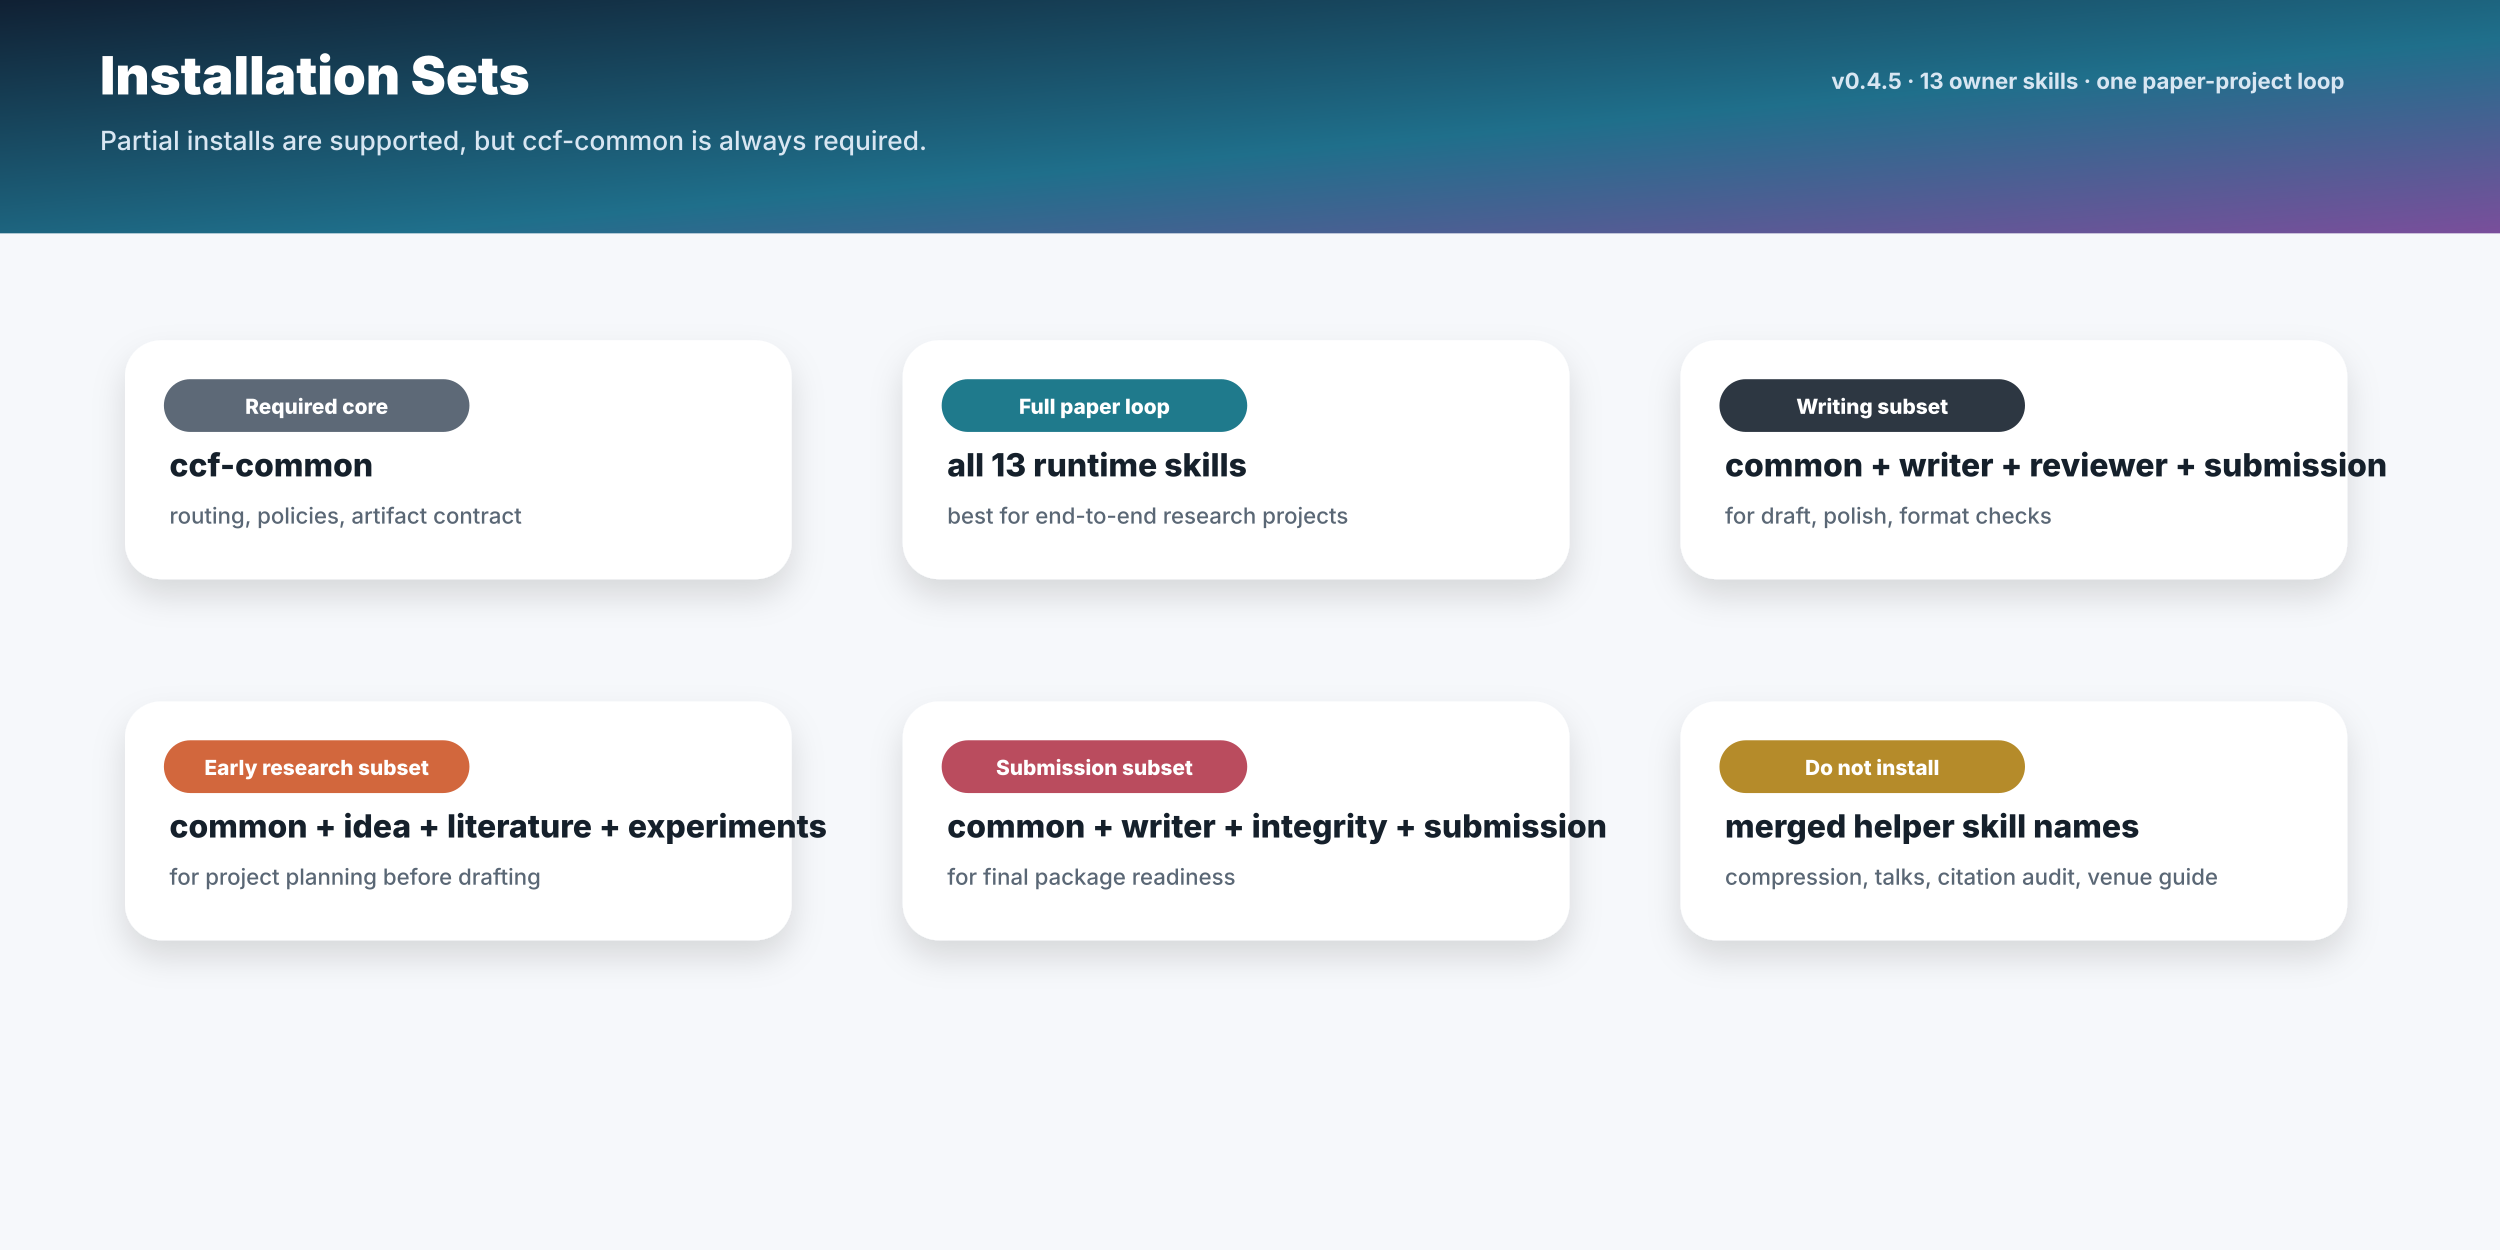
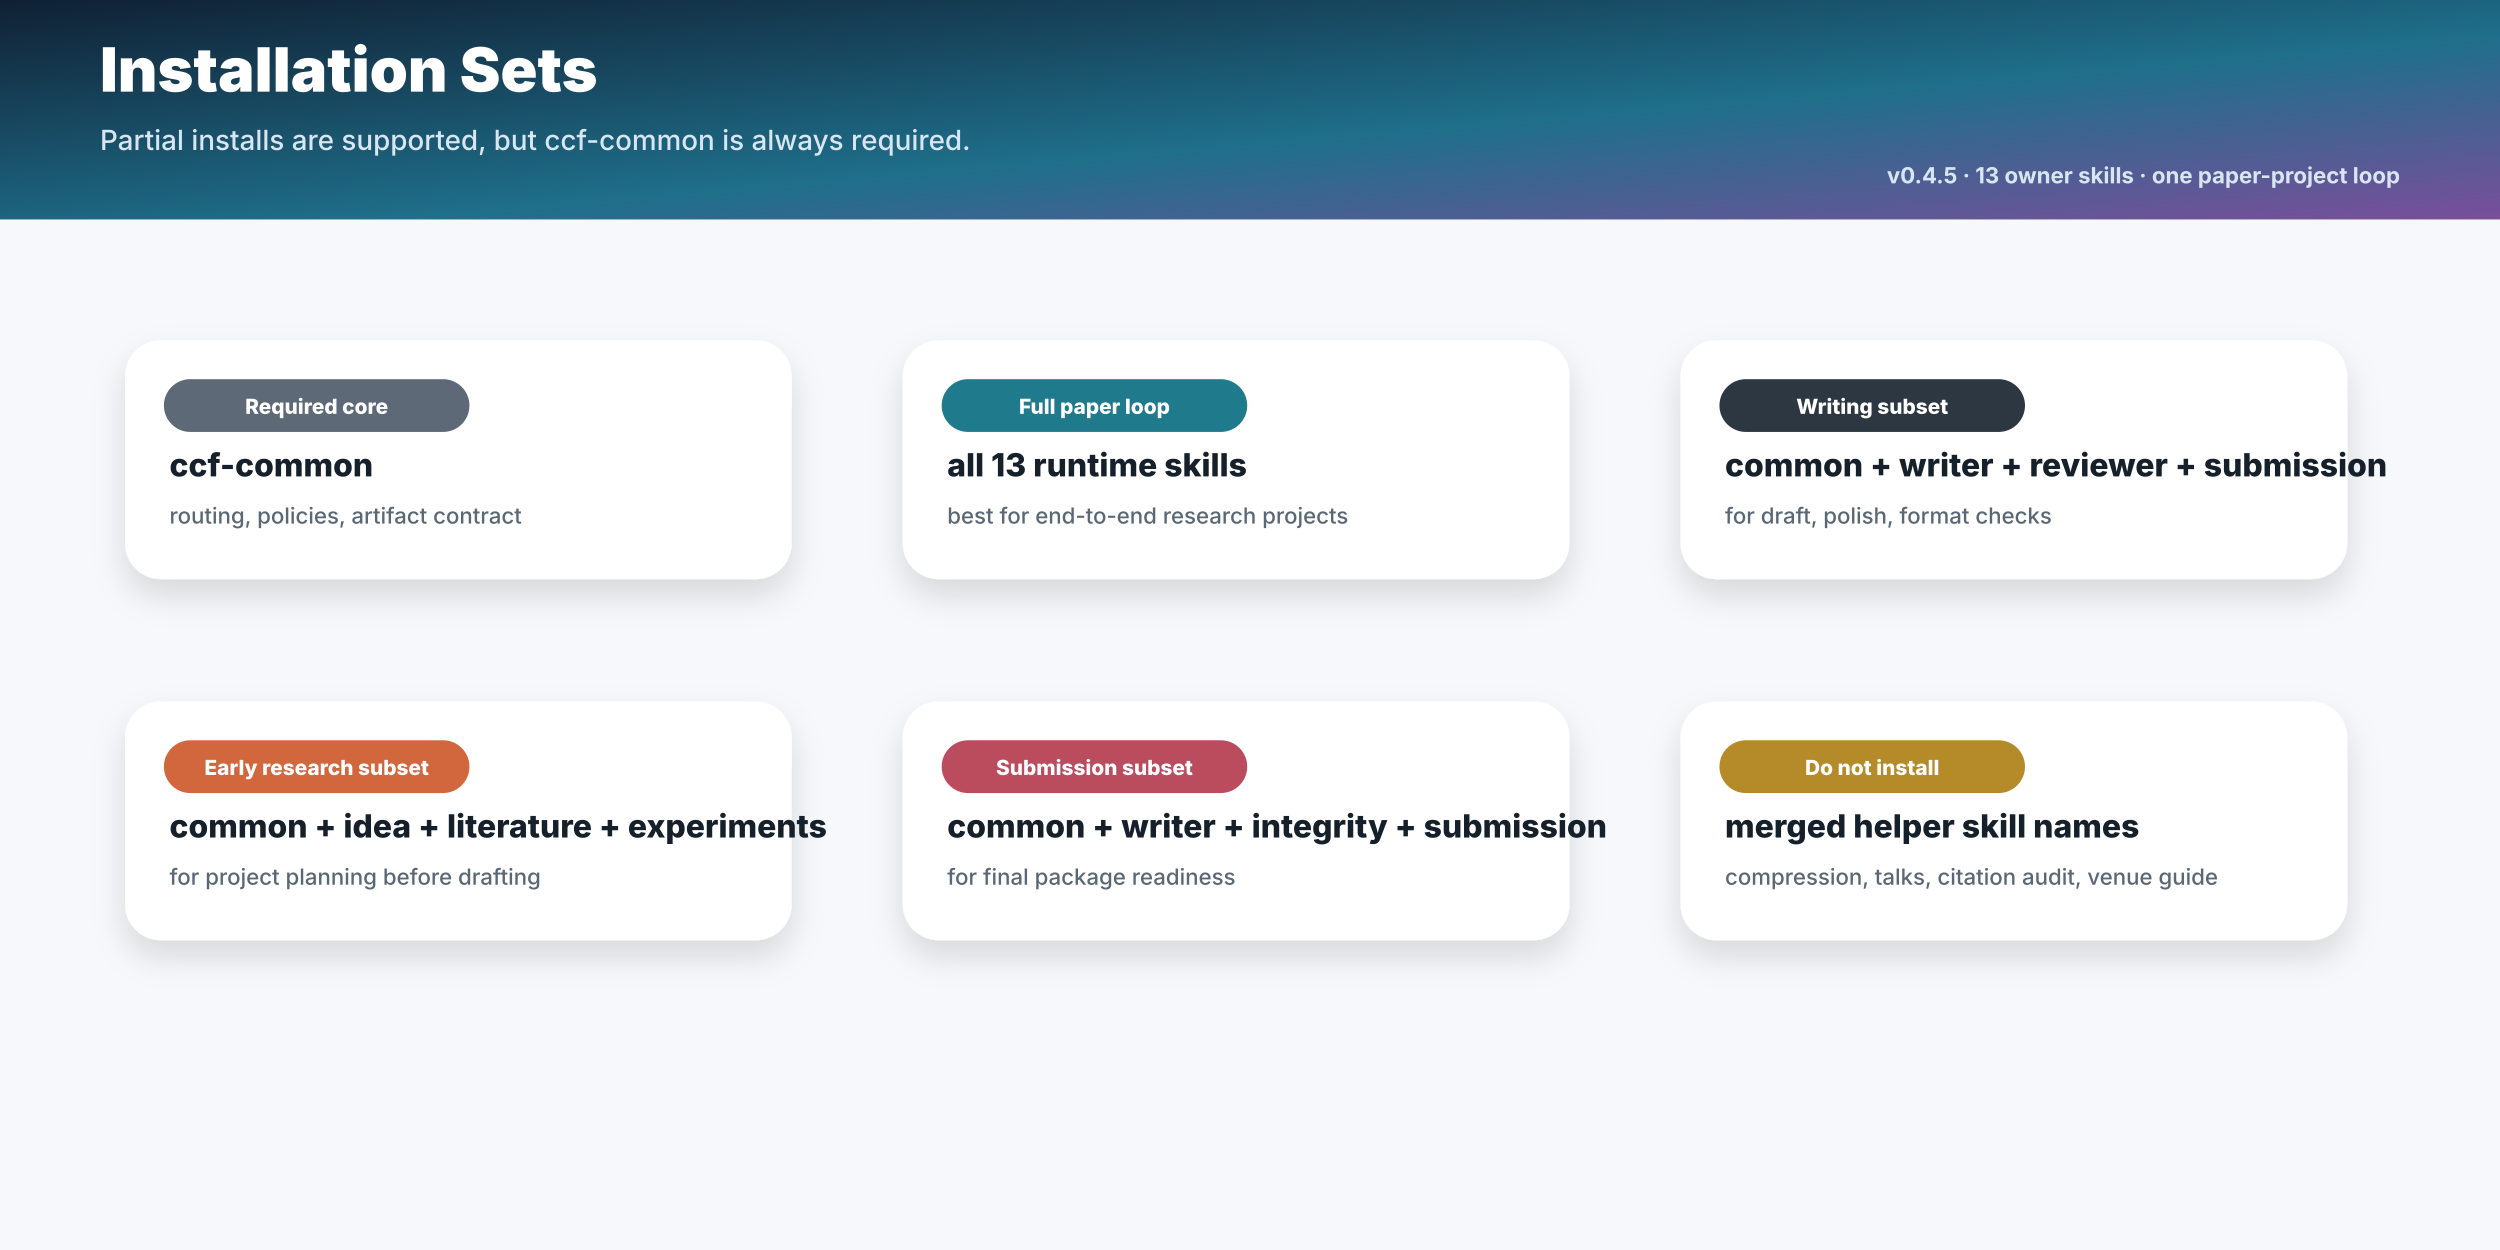
<svg xmlns="http://www.w3.org/2000/svg" width="1800" height="900" viewBox="0 0 1800 900">
  <defs>
    <linearGradient id="header" x1="0" y1="0" x2="1" y2="1">
      <stop offset="0" stop-color="#102033" />
      <stop offset="0.58" stop-color="#1F6F8B" />
      <stop offset="1" stop-color="#7A4E9B" />
    </linearGradient>
    <filter id="shadow" x="-20%" y="-20%" width="140%" height="160%">
      <feDropShadow dx="0" dy="12" stdDeviation="12" flood-color="#0B1826" flood-opacity="0.13" />
    </filter>
    <marker id="arrow" markerWidth="13" markerHeight="13" refX="11" refY="6.5" orient="auto">
      <path d="M2,2 L11,6.5 L2,11 Z" fill="#7B8794" />
    </marker>
  </defs>
  <style>text{font-family:Inter, Segoe UI, Arial, sans-serif;dominant-baseline:auto} .mono{font-family:Consolas,Menlo,monospace}</style>
  <rect x="0" y="0" width="1800" height="900" rx="0" fill="#F6F8FB" stroke="none" stroke-width="2" />
-   <rect x="0" y="0" width="1800" height="168" rx="0" fill="url(#header)" stroke="none" stroke-width="2" />
-   <text x="72" y="68" font-size="38" font-weight="850" fill="#FFFFFF" text-anchor="start">Installation Sets</text>
-   <text x="72" y="108" font-size="19" font-weight="500" fill="#D8E6F2" text-anchor="start">Partial installs are supported, but ccf-common is always required.</text>
-   <text x="1688" y="64" font-size="16" font-weight="650" fill="#D8E6F2" text-anchor="end">v0.4.5 · 13 owner skills · one paper-project loop</text>
+   <rect x="0" y="0" width="1800" height="158" rx="0" fill="url(#header)" stroke="none" stroke-width="2" />
+   <text x="72" y="66" font-size="44" font-weight="850" fill="#FFFFFF" text-anchor="start">Installation Sets</text>
+   <text x="72" y="108" font-size="20" font-weight="500" fill="#D8E6F2" text-anchor="start">Partial installs are supported, but ccf-common is always required.</text>
+   <text x="1728" y="132" font-size="16" font-weight="650" fill="#D8E6F2" text-anchor="end">v0.4.5 · 13 owner skills · one paper-project loop</text>
  <rect x="90" y="245" width="480" height="172" rx="26" fill="#FFFFFF" stroke="none" stroke-width="2" filter="url(#shadow)" />
  <rect x="118" y="273" width="220" height="38" rx="19" fill="#5D6977" stroke="none" stroke-width="2" />
  <text x="228" y="298" font-size="15" font-weight="760" fill="#FFFFFF" text-anchor="middle">Required core</text>
  <text x="122" y="343" font-size="23" font-weight="820" fill="#15202B" text-anchor="start">ccf-common</text>
  <text x="122" y="377" font-size="16" font-weight="520" fill="#5A6775" text-anchor="start">routing, policies, artifact contract</text>
  <rect x="650" y="245" width="480" height="172" rx="26" fill="#FFFFFF" stroke="none" stroke-width="2" filter="url(#shadow)" />
  <rect x="678" y="273" width="220" height="38" rx="19" fill="#1F7A8C" stroke="none" stroke-width="2" />
  <text x="788" y="298" font-size="15" font-weight="760" fill="#FFFFFF" text-anchor="middle">Full paper loop</text>
  <text x="682" y="343" font-size="23" font-weight="820" fill="#15202B" text-anchor="start">all 13 runtime skills</text>
  <text x="682" y="377" font-size="16" font-weight="520" fill="#5A6775" text-anchor="start">best for end-to-end research projects</text>
  <rect x="1210" y="245" width="480" height="172" rx="26" fill="#FFFFFF" stroke="none" stroke-width="2" filter="url(#shadow)" />
  <rect x="1238" y="273" width="220" height="38" rx="19" fill="#2D3742" stroke="none" stroke-width="2" />
  <text x="1348" y="298" font-size="15" font-weight="760" fill="#FFFFFF" text-anchor="middle">Writing subset</text>
  <text x="1242" y="343" font-size="23" font-weight="820" fill="#15202B" text-anchor="start">common + writer + reviewer + submission</text>
  <text x="1242" y="377" font-size="16" font-weight="520" fill="#5A6775" text-anchor="start">for draft, polish, format checks</text>
  <rect x="90" y="505" width="480" height="172" rx="26" fill="#FFFFFF" stroke="none" stroke-width="2" filter="url(#shadow)" />
  <rect x="118" y="533" width="220" height="38" rx="19" fill="#D2673D" stroke="none" stroke-width="2" />
  <text x="228" y="558" font-size="15" font-weight="760" fill="#FFFFFF" text-anchor="middle">Early research subset</text>
  <text x="122" y="603" font-size="23" font-weight="820" fill="#15202B" text-anchor="start">common + idea + literature + experiments</text>
  <text x="122" y="637" font-size="16" font-weight="520" fill="#5A6775" text-anchor="start">for project planning before drafting</text>
  <rect x="650" y="505" width="480" height="172" rx="26" fill="#FFFFFF" stroke="none" stroke-width="2" filter="url(#shadow)" />
  <rect x="678" y="533" width="220" height="38" rx="19" fill="#BA4C5E" stroke="none" stroke-width="2" />
  <text x="788" y="558" font-size="15" font-weight="760" fill="#FFFFFF" text-anchor="middle">Submission subset</text>
  <text x="682" y="603" font-size="23" font-weight="820" fill="#15202B" text-anchor="start">common + writer + integrity + submission</text>
  <text x="682" y="637" font-size="16" font-weight="520" fill="#5A6775" text-anchor="start">for final package readiness</text>
  <rect x="1210" y="505" width="480" height="172" rx="26" fill="#FFFFFF" stroke="none" stroke-width="2" filter="url(#shadow)" />
  <rect x="1238" y="533" width="220" height="38" rx="19" fill="#B58B2A" stroke="none" stroke-width="2" />
  <text x="1348" y="558" font-size="15" font-weight="760" fill="#FFFFFF" text-anchor="middle">Do not install</text>
  <text x="1242" y="603" font-size="23" font-weight="820" fill="#15202B" text-anchor="start">merged helper skill names</text>
  <text x="1242" y="637" font-size="16" font-weight="520" fill="#5A6775" text-anchor="start">compression, talks, citation audit, venue guide</text>
</svg>
